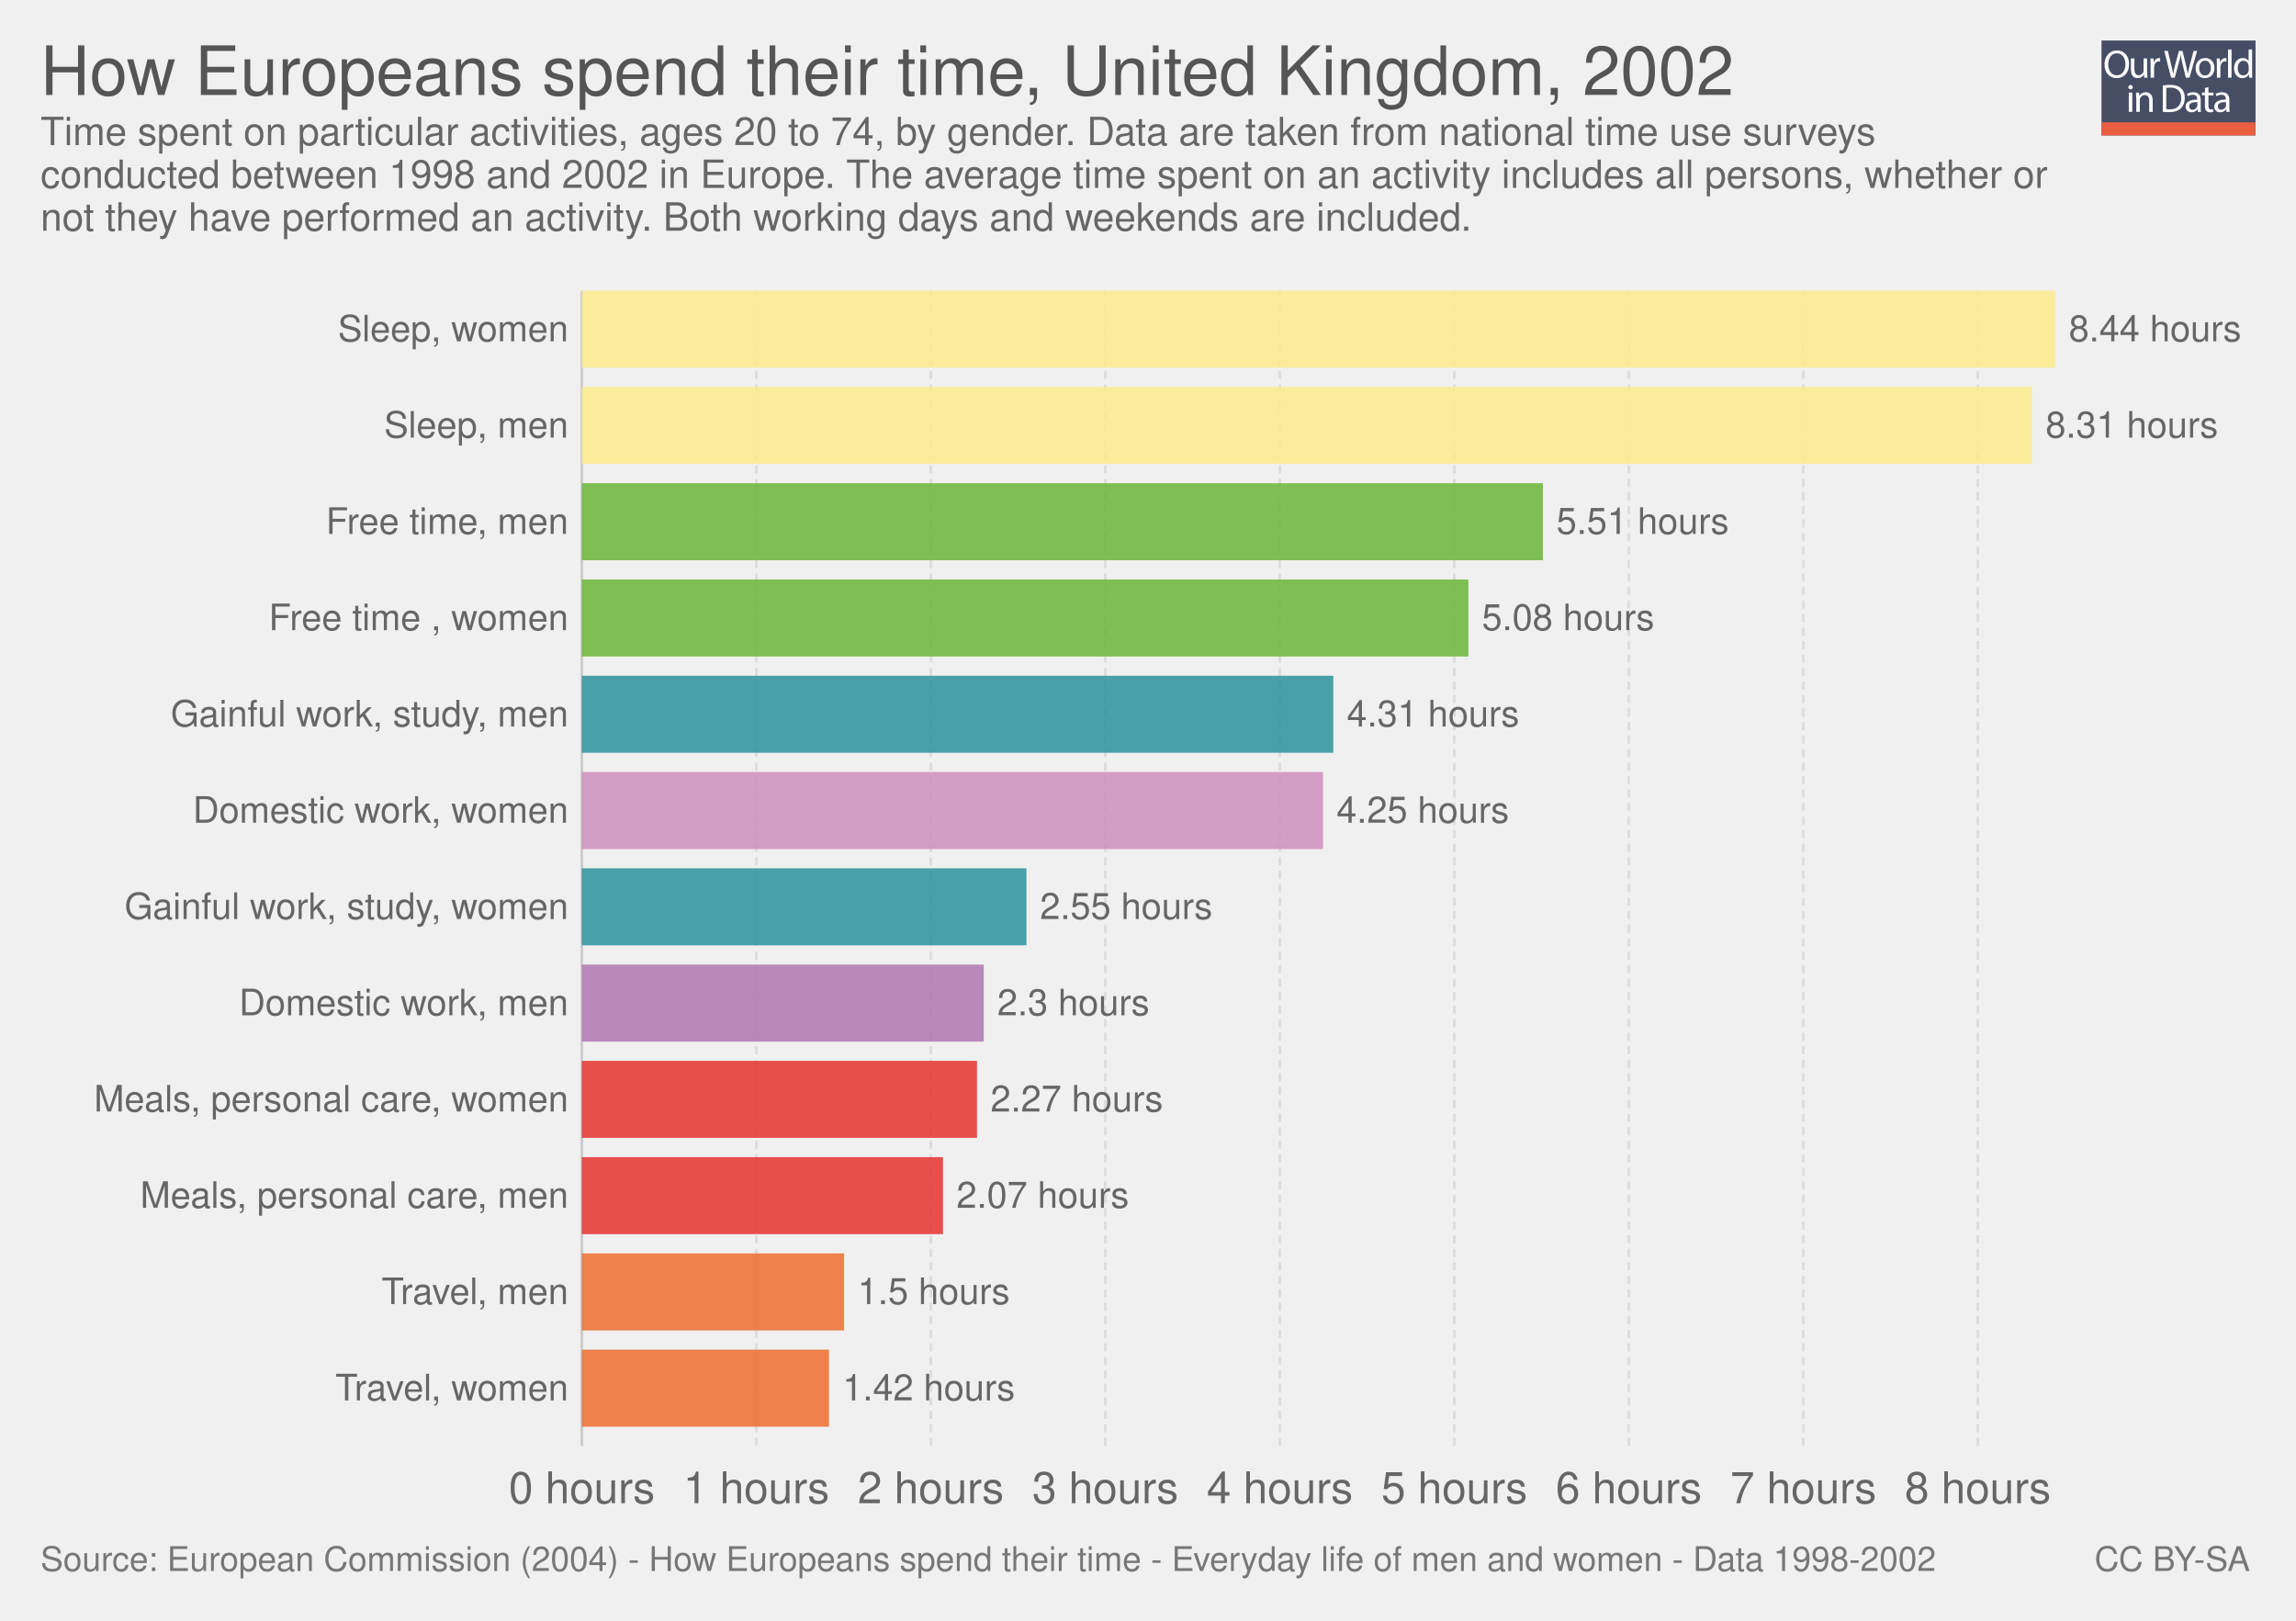
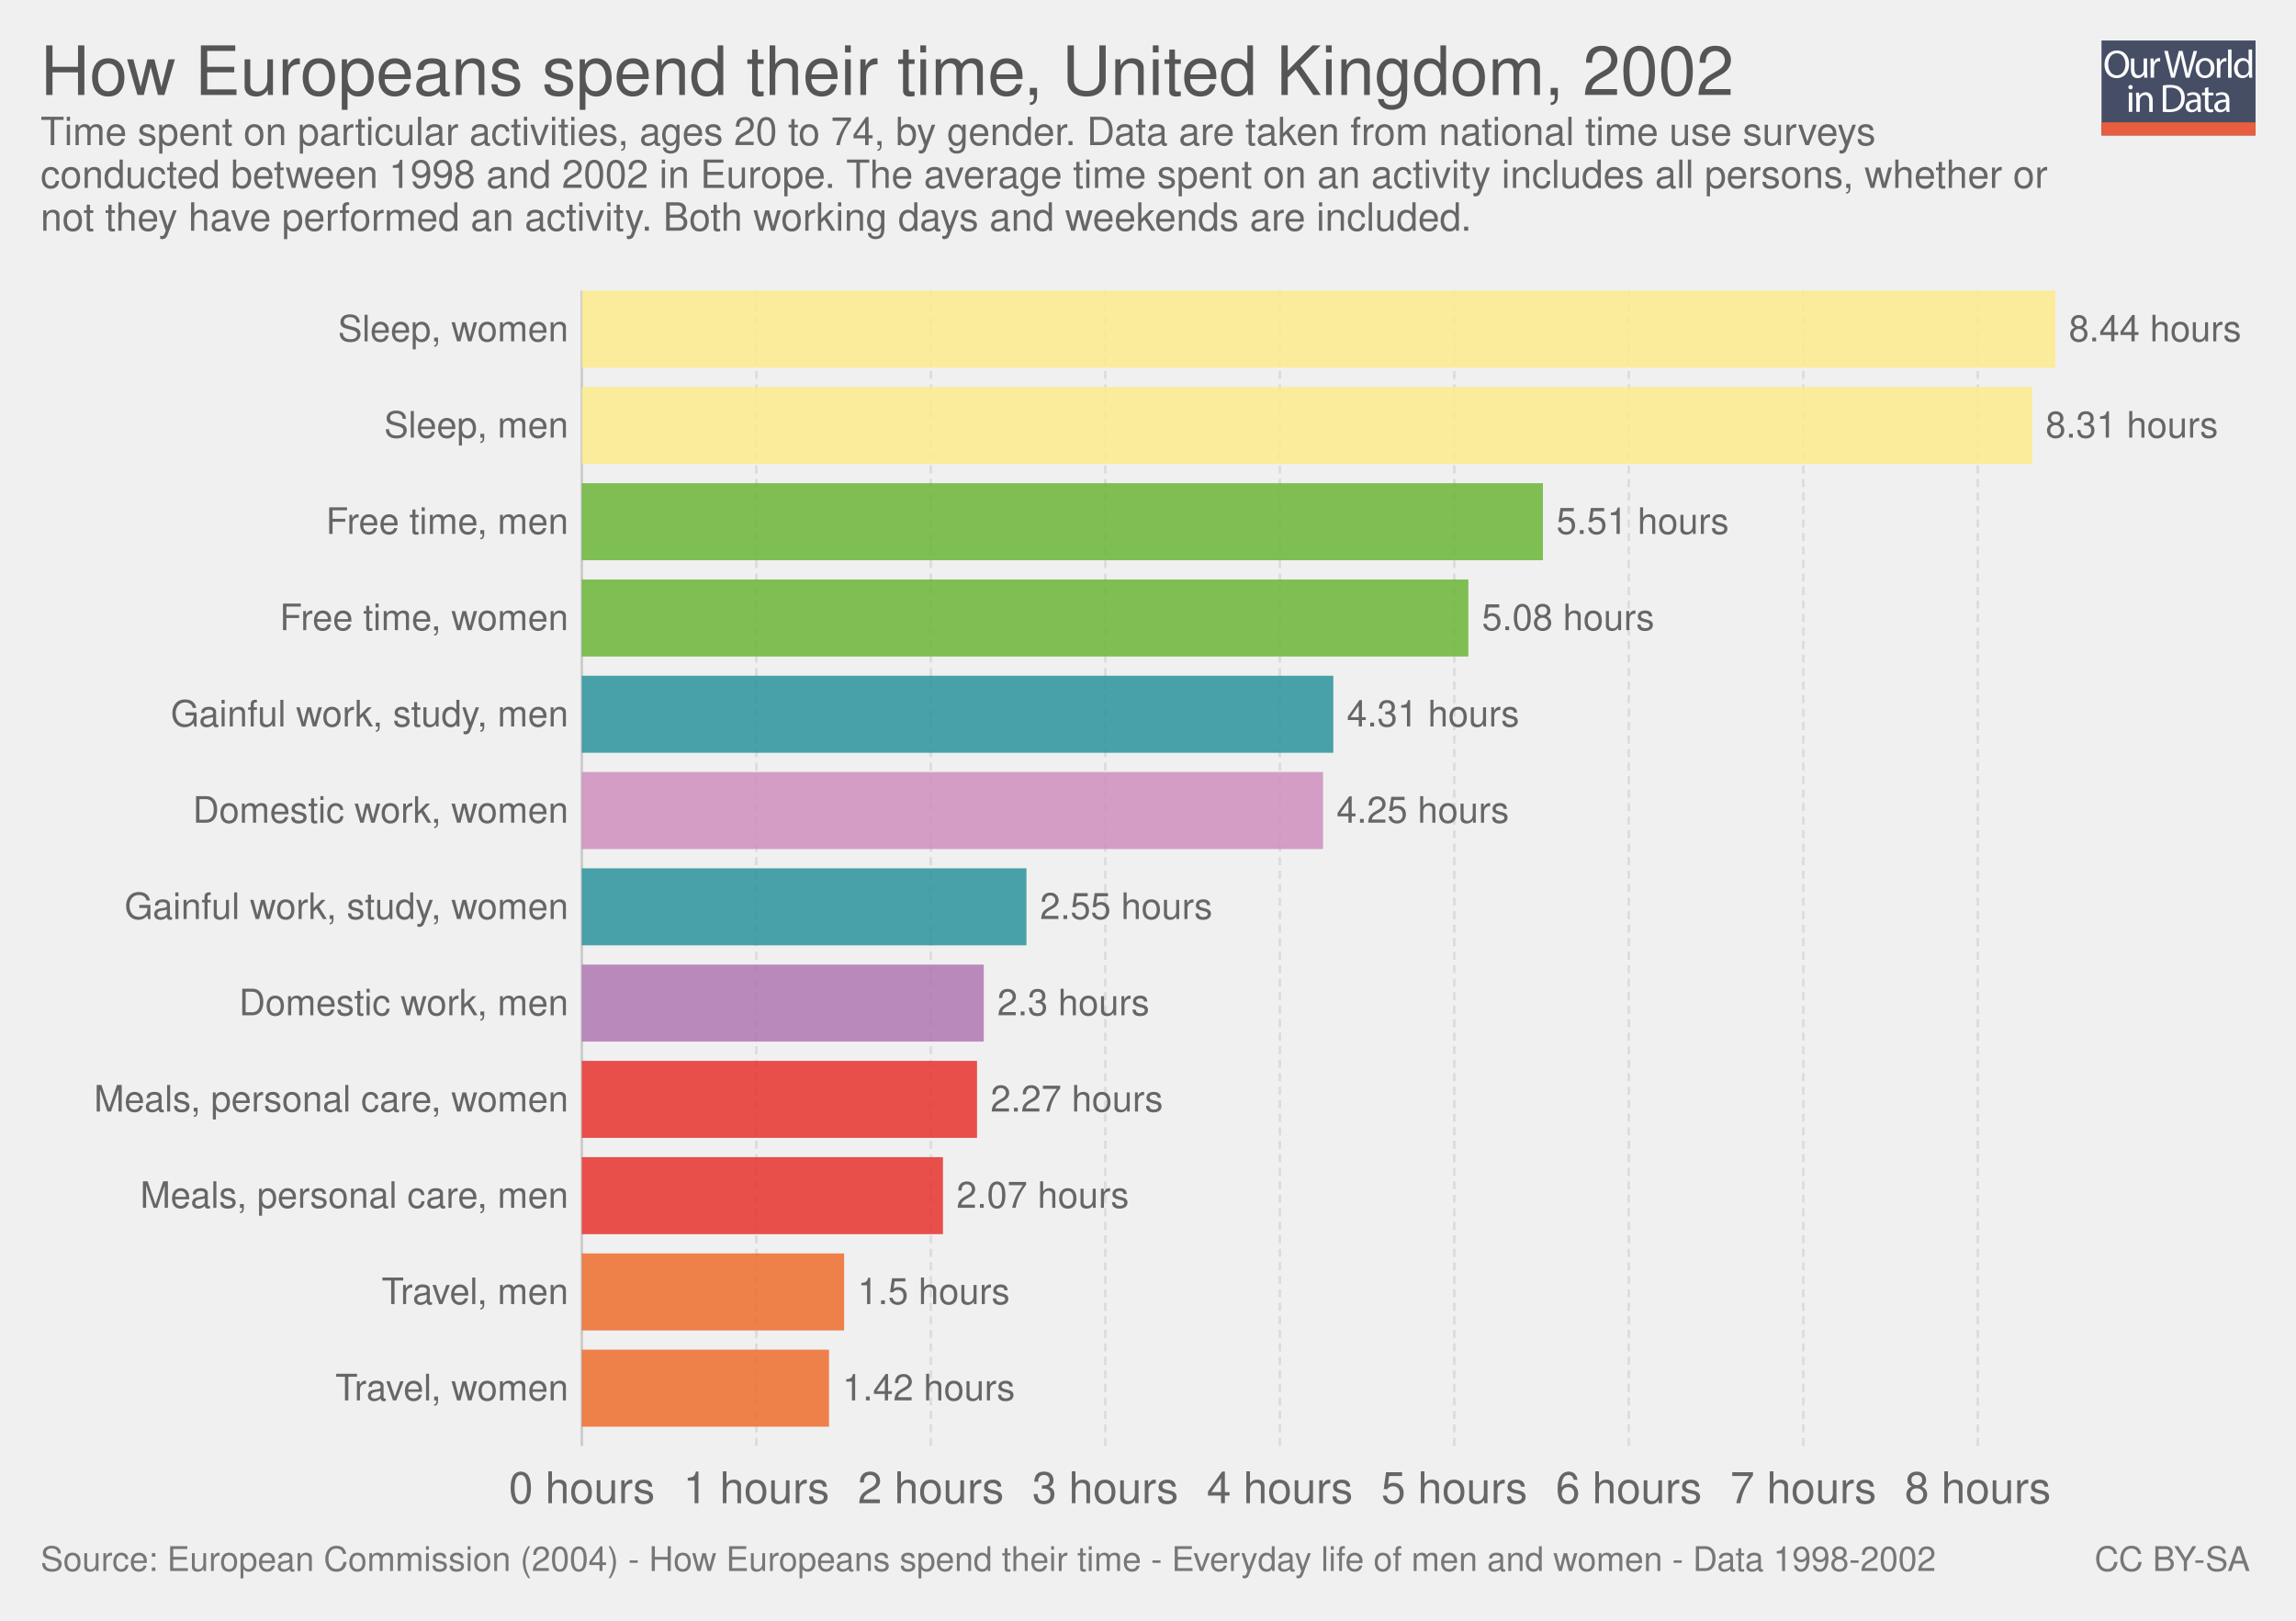
<svg xmlns="http://www.w3.org/2000/svg" xmlns:xlink="http://www.w3.org/1999/xlink" version="1.1" style="font-family: 'Helvetica Neue', Helvetica, Arial, sans-serif; font-size: 18px; background-color: white; text-rendering: optimizeLegibility; -webkit-font-smoothing: antialiased;" width="850" height="600">
  <g class="ChartTab">
    <g class="HeaderView">
      <g opacity="0.8" transform="translate(778, 15) scale(0.27)">
        <a xlink:href="https://ourworldindata.org" target="_blank">
          <g>
            <rect x="0" y="0" fill="#1B2543" width="211.2" height="130.1" />
            <rect x="0" y="112.2" fill="#E63912" width="211.2" height="17.9" />
            <g>
              <rect x="1.2" y="12.3" fill="none" width="210.2" height="99.2" />
              <path fill="#FFFFFF" d="M37.8,32.2c0,12.7-7.7,19.4-17.1,19.4c-9.7,0-16.6-7.5-16.6-18.7c0-11.7,7.3-19.3,17.1-19.3 C31.3,13.7,37.8,21.3,37.8,32.2z M9.2,32.8c0,7.9,4.3,14.9,11.8,14.9c7.5,0,11.8-6.9,11.8-15.3c0-7.3-3.8-14.9-11.8-14.9 C13.1,17.5,9.2,24.8,9.2,32.8z" />
              <path fill="#FFFFFF" d="M62.7,43.8c0,2.7,0.1,5.1,0.2,7.2h-4.3l-0.3-4.3h-0.1c-1.3,2.1-4,4.9-8.8,4.9c-4.2,0-9.1-2.3-9.1-11.6 V24.6h4.8v14.6c0,5,1.5,8.4,5.9,8.4c3.2,0,5.5-2.2,6.3-4.4c0.3-0.7,0.4-1.6,0.4-2.5V24.6h4.8V43.8z" />
              <path fill="#FFFFFF" d="M67.3,32.8c0-3.1-0.1-5.8-0.2-8.2h4.2l0.2,5.2h0.2c1.2-3.5,4.1-5.8,7.3-5.8c0.5,0,0.9,0.1,1.4,0.2v4.5 c-0.5-0.1-1-0.2-1.6-0.2c-3.4,0-5.8,2.6-6.5,6.2c-0.1,0.7-0.2,1.4-0.2,2.2V51h-4.8V32.8z" />
              <path fill="#FFFFFF" d="M95.4,51l-9.4-36.8h5l4.4,18.6c1.1,4.6,2.1,9.2,2.7,12.7h0.1c0.6-3.7,1.8-8,3-12.8l4.9-18.5h5l4.5,18.7 c1,4.4,2,8.7,2.6,12.6h0.1c0.8-4,1.8-8.1,3-12.7l4.9-18.5h4.9L120.6,51h-5L111,31.9c-1.1-4.7-1.9-8.3-2.4-12h-0.1 c-0.7,3.7-1.5,7.3-2.8,12L100.4,51H95.4z" />
              <path fill="#FFFFFF" d="M154.9,37.6c0,9.8-6.8,14-13.2,14c-7.2,0-12.7-5.2-12.7-13.6c0-8.8,5.8-14,13.1-14 C149.8,24,154.9,29.5,154.9,37.6z M133.9,37.9c0,5.8,3.3,10.1,8,10.1c4.6,0,8-4.3,8-10.3c0-4.5-2.2-10.1-7.9-10.1 C136.3,27.6,133.9,32.8,133.9,37.9z" />
              <path fill="#FFFFFF" d="M158.2,32.8c0-3.1-0.1-5.8-0.2-8.2h4.2l0.2,5.2h0.2c1.2-3.5,4.1-5.8,7.3-5.8c0.5,0,0.9,0.1,1.4,0.2v4.5 c-0.5-0.1-1-0.2-1.6-0.2c-3.4,0-5.8,2.6-6.5,6.2c-0.1,0.7-0.2,1.4-0.2,2.2V51h-4.8V32.8z" />
              <path fill="#FFFFFF" d="M173.5,12.3h4.8V51h-4.8V12.3z" />
              <path fill="#FFFFFF" d="M206.5,12.3v31.9c0,2.3,0.1,5,0.2,6.8h-4.3l-0.2-4.6H202c-1.5,2.9-4.7,5.2-9,5.2 c-6.4,0-11.3-5.4-11.3-13.4c-0.1-8.8,5.4-14.2,11.9-14.2c4,0,6.8,1.9,8,4h0.1V12.3H206.5z M201.7,35.4c0-0.6-0.1-1.4-0.2-2 c-0.7-3.1-3.3-5.6-6.9-5.6c-5,0-7.9,4.4-7.9,10.2c0,5.3,2.6,9.8,7.8,9.8c3.2,0,6.2-2.1,7.1-5.7c0.2-0.7,0.2-1.3,0.2-2.1V35.4z" />
              <path fill="#FFFFFF" d="M42.8,64c0.1,1.6-1.1,2.9-3.1,2.9c-1.7,0-2.9-1.3-2.9-2.9c0-1.7,1.3-3,3-3C41.7,61,42.8,62.3,42.8,64z M37.4,97.8V71.4h4.8v26.4H37.4z" />
              <path fill="#FFFFFF" d="M47.5,78.6c0-2.7-0.1-5-0.2-7.1h4.3l0.3,4.4h0.1c1.3-2.5,4.4-5,8.8-5c3.7,0,9.4,2.2,9.4,11.2v15.8h-4.8 V82.6c0-4.3-1.6-7.8-6.1-7.8c-3.2,0-5.6,2.2-6.5,4.9c-0.2,0.6-0.3,1.4-0.3,2.2v15.9h-4.8V78.6z" />
              <path fill="#FFFFFF" d="M84,61.6c2.9-0.4,6.3-0.8,10.1-0.8c6.8,0,11.7,1.6,14.9,4.6c3.3,3,5.2,7.3,5.2,13.2c0,6-1.9,10.9-5.3,14.3 c-3.4,3.4-9.1,5.3-16.3,5.3c-3.4,0-6.2-0.2-8.6-0.4V61.6z M88.8,94.1c1.2,0.2,3,0.3,4.8,0.3c10.2,0,15.7-5.7,15.7-15.6 c0.1-8.7-4.9-14.2-14.9-14.2c-2.5,0-4.3,0.2-5.6,0.5V94.1z" />
              <path fill="#FFFFFF" d="M132.1,97.8l-0.4-3.3h-0.2c-1.5,2.1-4.3,3.9-8.1,3.9c-5.4,0-8.1-3.8-8.1-7.6c0-6.4,5.7-9.9,15.9-9.8v-0.5 c0-2.2-0.6-6.1-6-6.1c-2.5,0-5,0.8-6.9,2l-1.1-3.2c2.2-1.4,5.4-2.3,8.7-2.3c8.1,0,10.1,5.5,10.1,10.8v9.9c0,2.3,0.1,4.5,0.4,6.3 H132.1z M131.4,84.4c-5.3-0.1-11.2,0.8-11.2,5.9c0,3.1,2.1,4.6,4.5,4.6c3.4,0,5.6-2.2,6.4-4.4c0.2-0.5,0.3-1,0.3-1.5V84.4z" />
              <path fill="#FFFFFF" d="M146.6,63.9v7.6h6.9v3.7h-6.9v14.2c0,3.3,0.9,5.1,3.6,5.1c1.3,0,2.2-0.2,2.8-0.3l0.2,3.6 c-0.9,0.4-2.4,0.7-4.3,0.7c-2.2,0-4-0.7-5.2-2c-1.4-1.4-1.9-3.8-1.9-6.9V75.1h-4.1v-3.7h4.1v-6.3L146.6,63.9z" />
              <path fill="#FFFFFF" d="M171.4,97.8l-0.4-3.3h-0.2c-1.5,2.1-4.3,3.9-8.1,3.9c-5.4,0-8.1-3.8-8.1-7.6c0-6.4,5.7-9.9,15.9-9.8v-0.5 c0-2.2-0.6-6.1-6-6.1c-2.5,0-5,0.8-6.9,2l-1.1-3.2c2.2-1.4,5.4-2.3,8.7-2.3c8.1,0,10.1,5.5,10.1,10.8v9.9c0,2.3,0.1,4.5,0.4,6.3 H171.4z M170.7,84.4c-5.3-0.1-11.2,0.8-11.2,5.9c0,3.1,2.1,4.6,4.5,4.6c3.4,0,5.6-2.2,6.4-4.4c0.2-0.5,0.3-1,0.3-1.5V84.4z" />
            </g>
          </g>
        </a>
      </g>
      <a href="https://ourworldindata.org/grapher/how-europeans-spend-their-time" target="_blank">
        <text font-size="25.20" x="15.0" y="35.2" fill="#555">
          <tspan x="15" y="35.16">How Europeans spend their time, United Kingdom, 2002</tspan>
        </text>
      </a>
      <text font-size="14.40" x="15.0" y="53.7" fill="#666">
        <tspan x="15" y="53.72">Time spent on particular activities, ages 20 to 74, by gender. Data are taken from national time use surveys</tspan>
        <tspan x="15" y="69.56">conducted between 1998 and 2002 in Europe. The average time spent on an activity includes all persons, whether or</tspan>
        <tspan x="15" y="85.4">not they have performed an activity. Both working days and weekends are included.</tspan>
      </text>
    </g>
    <g class="DiscreteBarChart">
      <rect x="15" y="107.6" width="810" height="448.9" opacity="0" fill="rgba(255,255,255,0)" />
      <g class="HorizontalAxis">
        <text x="215.4" y="556.5" fill="#666" text-anchor="middle" font-size="16.2">0 hours</text>
        <text x="280" y="556.5" fill="#666" text-anchor="middle" font-size="16.2">1 hours</text>
        <text x="344.6" y="556.5" fill="#666" text-anchor="middle" font-size="16.2">2 hours</text>
        <text x="409.2" y="556.5" fill="#666" text-anchor="middle" font-size="16.2">3 hours</text>
        <text x="473.8" y="556.5" fill="#666" text-anchor="middle" font-size="16.2">4 hours</text>
        <text x="538.4" y="556.5" fill="#666" text-anchor="middle" font-size="16.2">5 hours</text>
        <text x="603" y="556.5" fill="#666" text-anchor="middle" font-size="16.2">6 hours</text>
        <text x="667.6" y="556.5" fill="#666" text-anchor="middle" font-size="16.2">7 hours</text>
        <text x="732.2" y="556.5" fill="#666" text-anchor="middle" font-size="16.2">8 hours</text>
      </g>
      <g class="AxisGridLines">
        <line x1="215.4" y1="535.30" x2="215.4" y2="107.60" stroke="#ccc" />
        <line x1="280" y1="535.30" x2="280" y2="107.60" stroke="#ddd" stroke-dasharray="3,2" />
        <line x1="344.6" y1="535.30" x2="344.6" y2="107.60" stroke="#ddd" stroke-dasharray="3,2" />
        <line x1="409.2" y1="535.30" x2="409.2" y2="107.60" stroke="#ddd" stroke-dasharray="3,2" />
        <line x1="473.8" y1="535.30" x2="473.8" y2="107.60" stroke="#ddd" stroke-dasharray="3,2" />
        <line x1="538.4" y1="535.30" x2="538.4" y2="107.60" stroke="#ddd" stroke-dasharray="3,2" />
        <line x1="603" y1="535.30" x2="603" y2="107.60" stroke="#ddd" stroke-dasharray="3,2" />
        <line x1="667.6" y1="535.30" x2="667.6" y2="107.60" stroke="#ddd" stroke-dasharray="3,2" />
        <line x1="732.2" y1="535.30" x2="732.2" y2="107.60" stroke="#ddd" stroke-dasharray="3,2" />
      </g>
      <g class="bar">
        <text x="210.43" y="121.857" fill="#666" dominant-baseline="middle" text-anchor="end" font-size="13.5">Sleep, women</text>
        <rect x="215.4" y="107.6" width="545.5" height="28.513" fill="#fceb8c" opacity="0.85" />
        <text x="765.9" y="121.857" fill="#666" dominant-baseline="middle" text-anchor="start" font-size="13.5">8.44 hours</text>
      </g>
      <g class="bar">
        <text x="210.43" y="157.498" fill="#666" dominant-baseline="middle" text-anchor="end" font-size="13.5">Sleep, men</text>
        <rect x="215.4" y="143.242" width="536.9" height="28.513" fill="#fceb8c" opacity="0.85" />
        <text x="757.3" y="157.498" fill="#666" dominant-baseline="middle" text-anchor="start" font-size="13.5">8.31 hours</text>
      </g>
      <g class="bar">
        <text x="210.43" y="193.14" fill="#666" dominant-baseline="middle" text-anchor="end" font-size="13.5">Free time, men</text>
        <rect x="215.4" y="178.883" width="355.8" height="28.513" fill="#6bb537" opacity="0.85" />
        <text x="576.2" y="193.14" fill="#666" dominant-baseline="middle" text-anchor="start" font-size="13.5">5.51 hours</text>
      </g>
      <g class="bar">
-         <text x="210.43" y="228.782" fill="#666" dominant-baseline="middle" text-anchor="end" font-size="13.5">Free time , women</text>
+         <text x="210.43" y="228.782" fill="#666" dominant-baseline="middle" text-anchor="end" font-size="13.5">Free time, women</text>
        <rect x="215.4" y="214.525" width="328.2" height="28.513" fill="#6bb537" opacity="0.85" />
        <text x="548.6" y="228.782" fill="#666" dominant-baseline="middle" text-anchor="start" font-size="13.5">5.08 hours</text>
      </g>
      <g class="bar">
        <text x="210.43" y="264.423" fill="#666" dominant-baseline="middle" text-anchor="end" font-size="13.5">Gainful work, study, men</text>
        <rect x="215.4" y="250.167" width="278.2" height="28.513" fill="#2a939b" opacity="0.85" />
        <text x="498.6" y="264.423" fill="#666" dominant-baseline="middle" text-anchor="start" font-size="13.5">4.31 hours</text>
      </g>
      <g class="bar">
        <text x="210.43" y="300.065" fill="#666" dominant-baseline="middle" text-anchor="end" font-size="13.5">Domestic work, women</text>
        <rect x="215.4" y="285.808" width="274.4" height="28.513" fill="#ce8ebd" opacity="0.85" />
        <text x="494.8" y="300.065" fill="#666" dominant-baseline="middle" text-anchor="start" font-size="13.5">4.25 hours</text>
      </g>
      <g class="bar">
        <text x="210.43" y="335.707" fill="#666" dominant-baseline="middle" text-anchor="end" font-size="13.5">Gainful work, study, women</text>
        <rect x="215.4" y="321.45" width="164.6" height="28.513" fill="#2a939b" opacity="0.85" />
        <text x="385" y="335.707" fill="#666" dominant-baseline="middle" text-anchor="start" font-size="13.5">2.55 hours</text>
      </g>
      <g class="bar">
        <text x="210.43" y="371.348" fill="#666" dominant-baseline="middle" text-anchor="end" font-size="13.5">Domestic work, men</text>
        <rect x="215.4" y="357.092" width="148.8" height="28.513" fill="#b077b1" opacity="0.85" />
        <text x="369.2" y="371.348" fill="#666" dominant-baseline="middle" text-anchor="start" font-size="13.5">2.3 hours</text>
      </g>
      <g class="bar">
        <text x="210.43" y="406.99" fill="#666" dominant-baseline="middle" text-anchor="end" font-size="13.5">Meals, personal care, women</text>
        <rect x="215.4" y="392.733" width="146.3" height="28.513" fill="#e6332e" opacity="0.85" />
        <text x="366.7" y="406.99" fill="#666" dominant-baseline="middle" text-anchor="start" font-size="13.5">2.27 hours</text>
      </g>
      <g class="bar">
        <text x="210.43" y="442.632" fill="#666" dominant-baseline="middle" text-anchor="end" font-size="13.5">Meals, personal care, men</text>
        <rect x="215.4" y="428.375" width="133.7" height="28.513" fill="#e6332e" opacity="0.85" />
        <text x="354.1" y="442.632" fill="#666" dominant-baseline="middle" text-anchor="start" font-size="13.5">2.07 hours</text>
      </g>
      <g class="bar">
        <text x="210.43" y="478.273" fill="#666" dominant-baseline="middle" text-anchor="end" font-size="13.5">Travel, men</text>
        <rect x="215.4" y="464.017" width="97.1" height="28.513" fill="#ed6c2d" opacity="0.85" />
        <text x="317.5" y="478.273" fill="#666" dominant-baseline="middle" text-anchor="start" font-size="13.5">1.5 hours</text>
      </g>
      <g class="bar">
        <text x="210.43" y="513.915" fill="#666" dominant-baseline="middle" text-anchor="end" font-size="13.5">Travel, women</text>
        <rect x="215.4" y="499.658" width="91.5" height="28.513" fill="#ed6c2d" opacity="0.85" />
        <text x="311.9" y="513.915" fill="#666" dominant-baseline="middle" text-anchor="start" font-size="13.5">1.42 hours</text>
      </g>
    </g>
    <g style="fill: #777;" class="SourcesFooter">
      <g style="fill: #777;" class="clickable">
        <text font-size="12.60" x="15.0" y="581.6">
          <tspan x="15" y="581.58">Source: European Commission (2004) - How Europeans spend their time - Everyday life of men and women - Data 1998-2002</tspan>
        </text>
      </g>
      <text font-size="12.60" x="775.4" y="581.6">
        <tspan x="775.402" y="581.58">
          <a style="fill: #777;" class="cclogo" href="http://creativecommons.org/licenses/by-sa/4.0/deed.en_US" target="_blank">CC BY-SA</a>
        </tspan>
      </text>
    </g>
  </g>
</svg>
